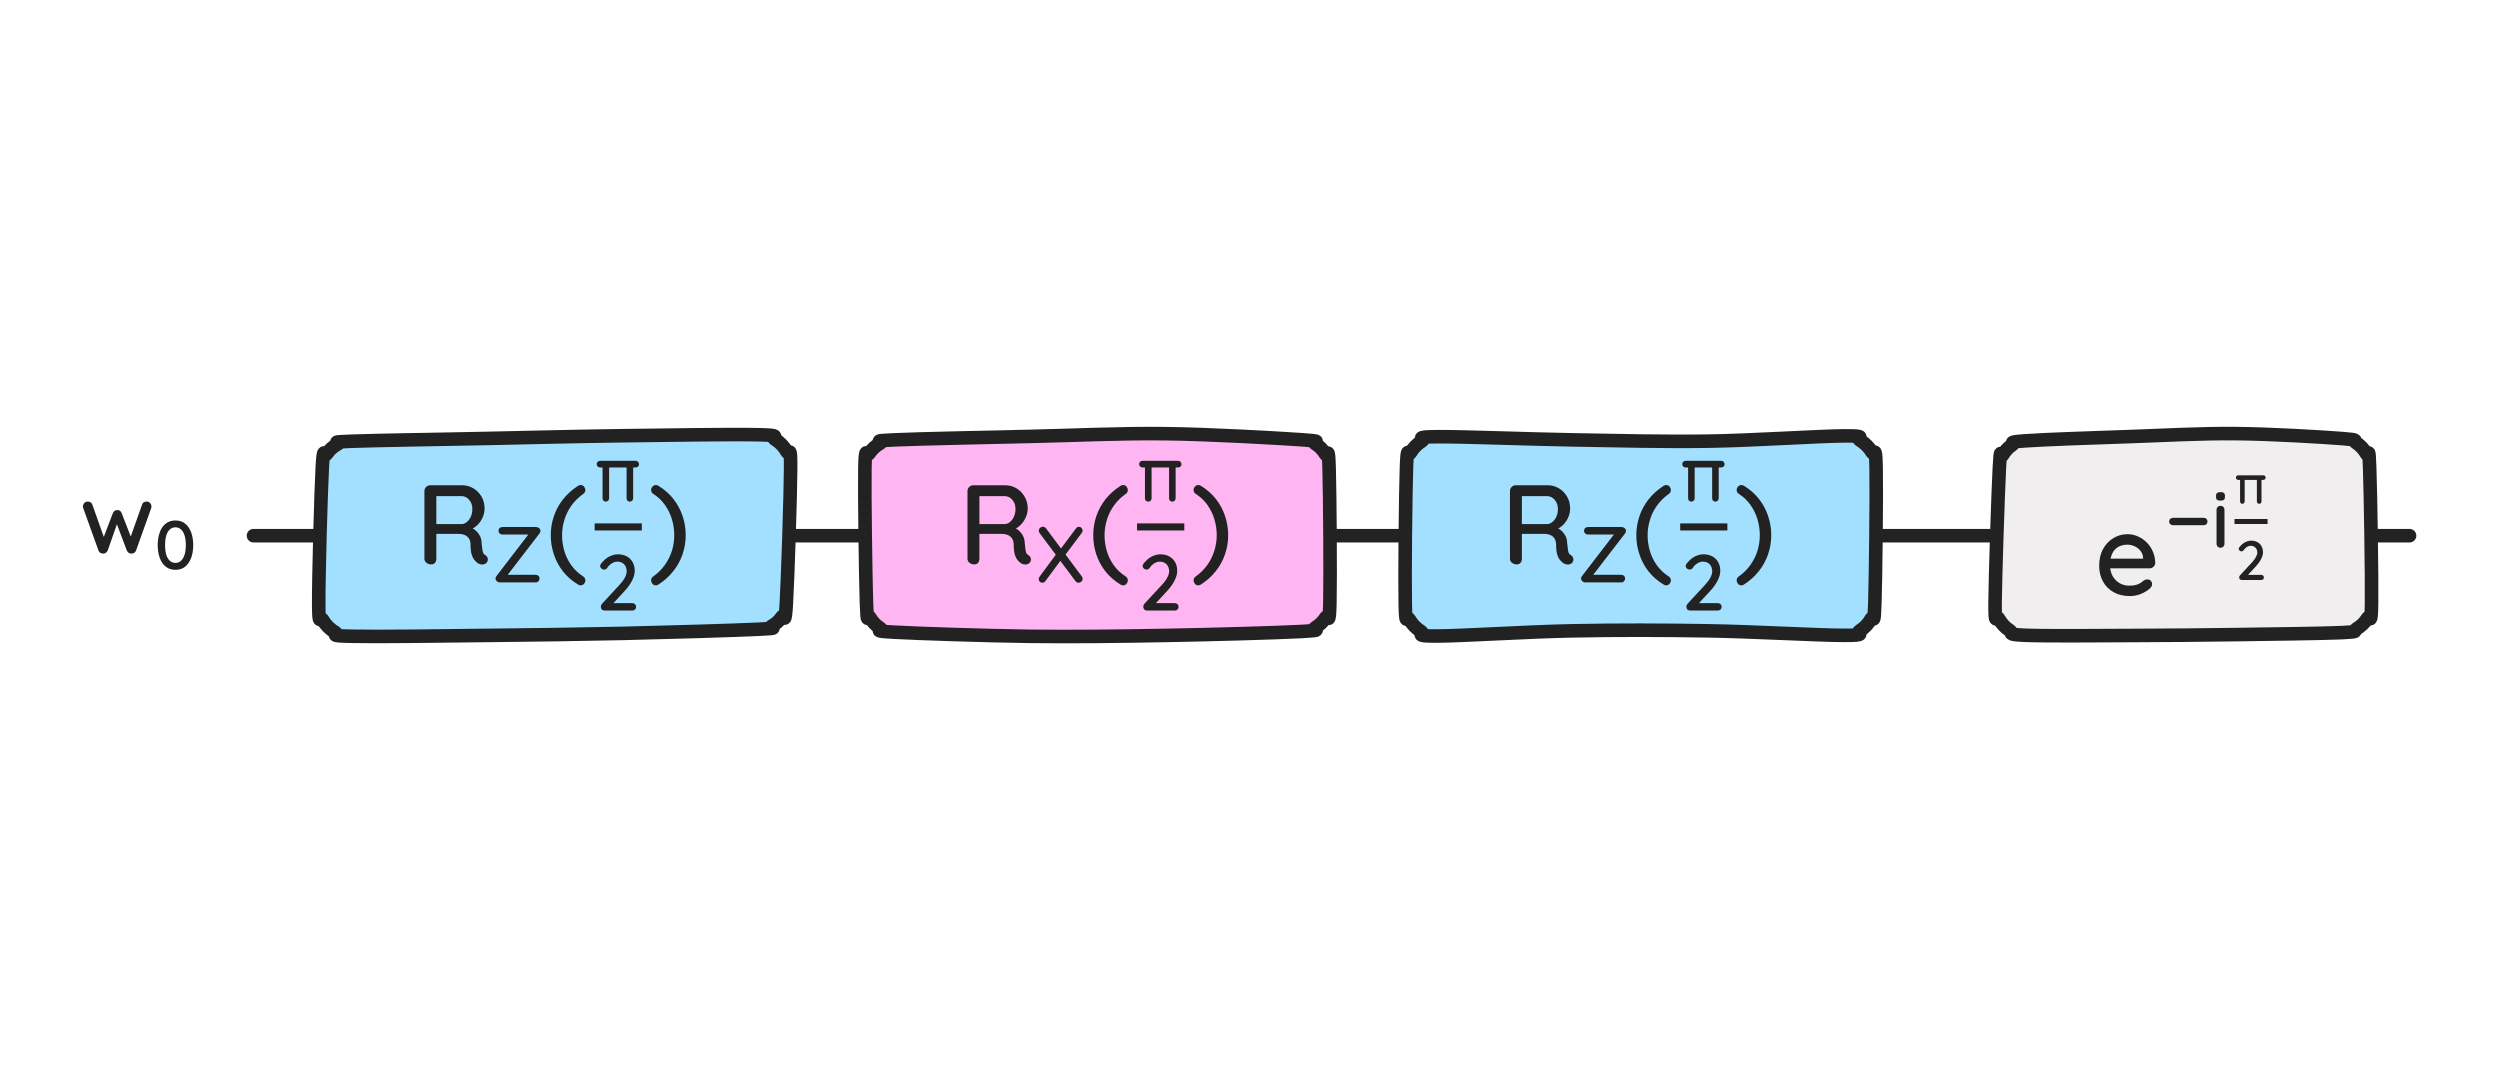
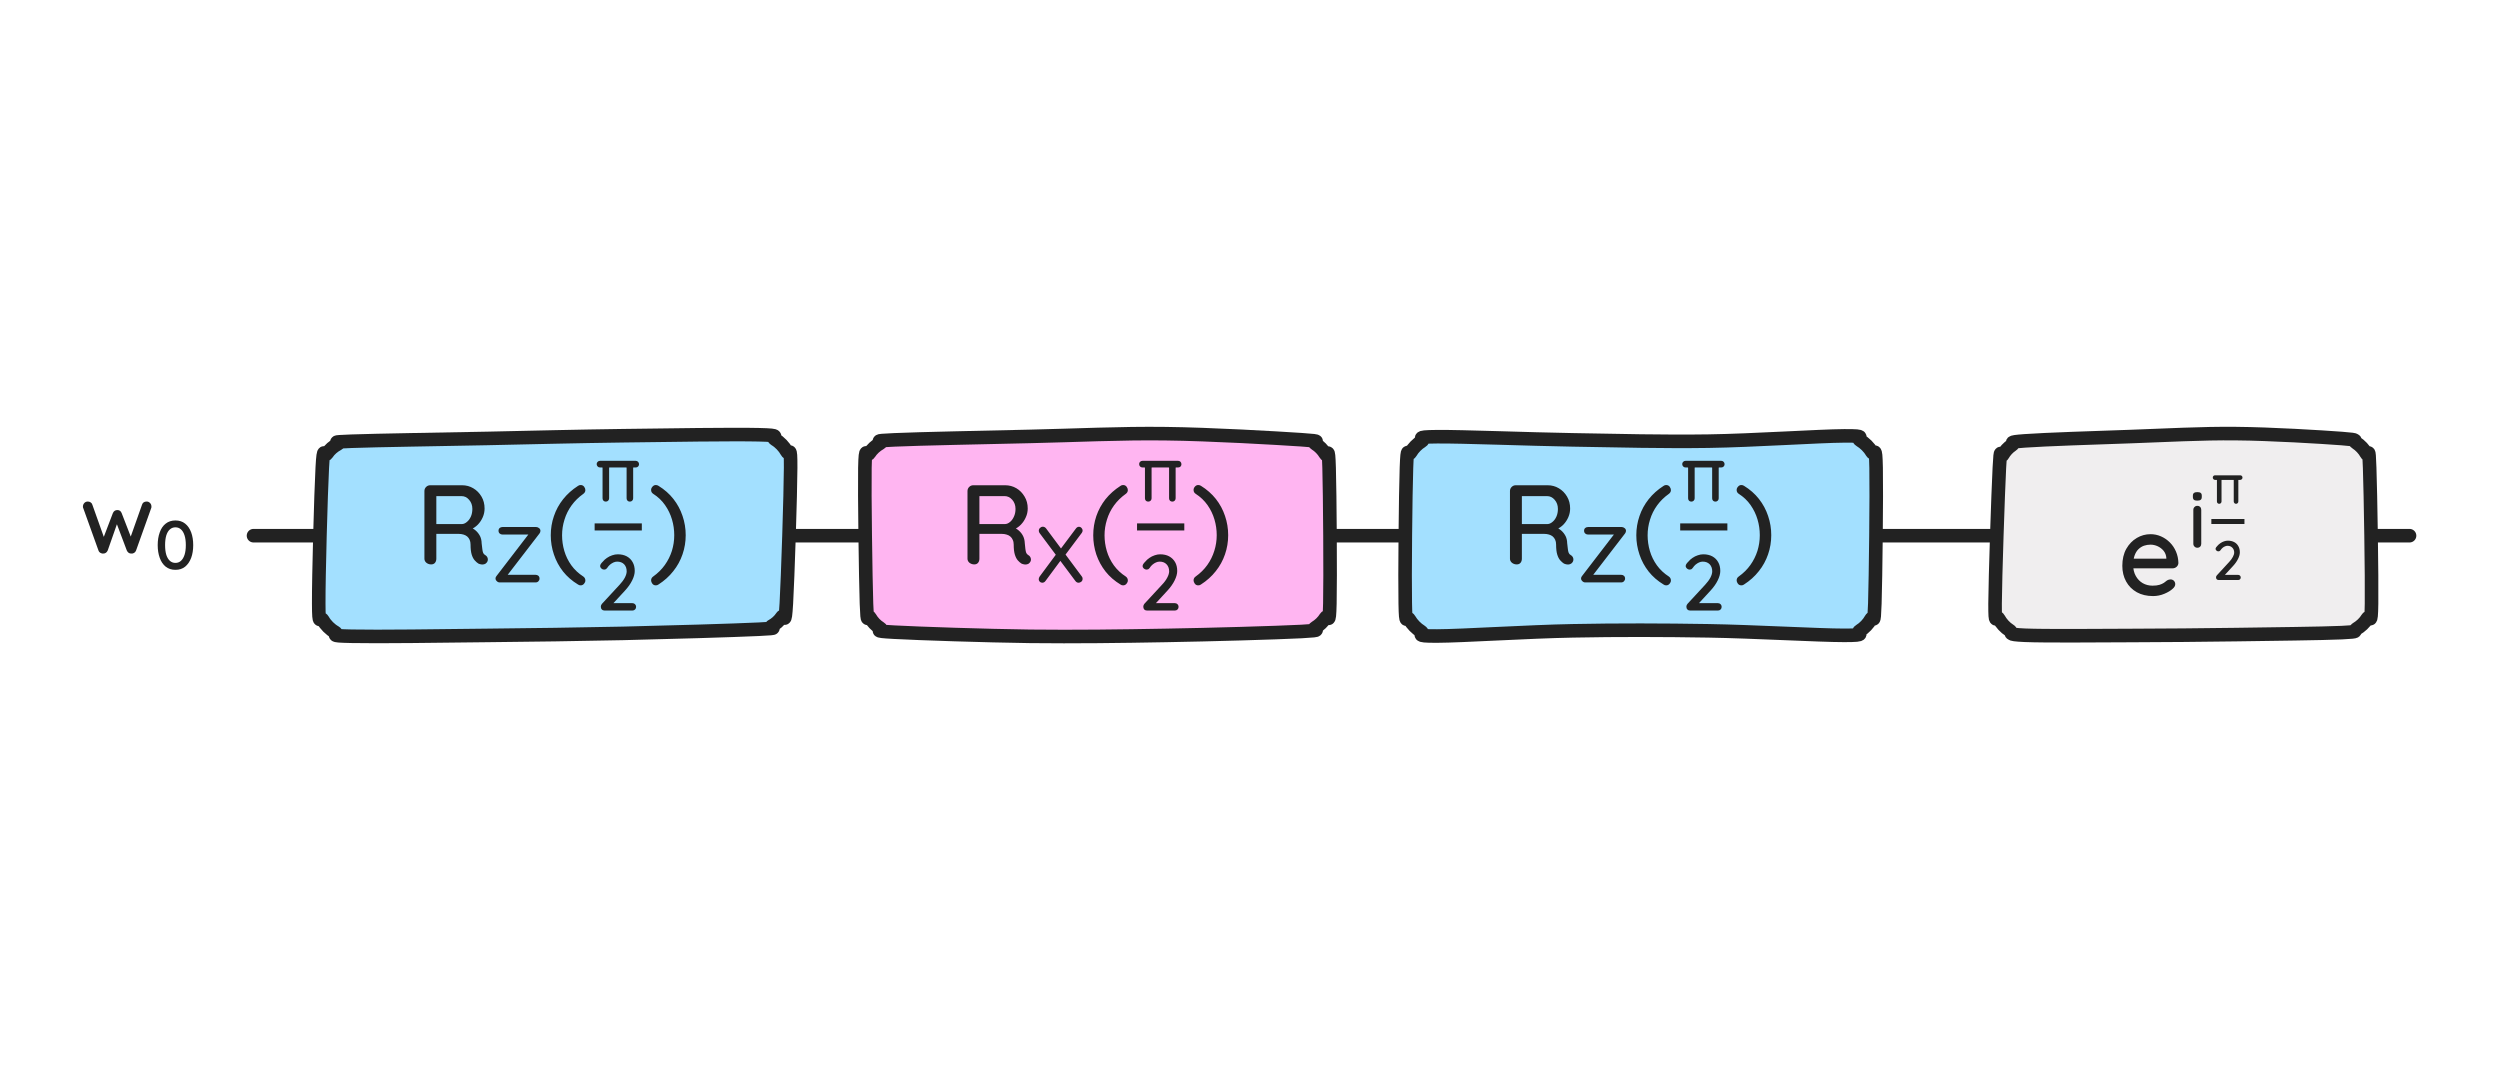
<svg xmlns="http://www.w3.org/2000/svg" viewBox="-33.63 -71.06 331.63 142.13" width="331.63" height="142.13">
  <g stroke-linecap="round" stroke-linejoin="round">
    <path d="M0,0C2.27,0 9.08,0 13.62,0C18.16,0 22.7,0 27.24,0C31.78,0 36.32,0 40.86,0C45.4,0 49.94,0 54.48,0C59.02,0 63.56,0 68.1,0C72.63,0 77.17,0 81.71,0C86.25,0 90.79,0 95.33,0C99.87,0 104.41,0 108.95,0C113.49,0 118.03,0 122.57,0C127.11,0 131.65,0 136.19,0C140.73,0 145.27,0 149.81,0C154.35,0 158.89,0 163.43,0C167.97,0 172.51,0 177.05,0C181.59,0 186.13,0 190.67,0C195.21,0 199.75,0 204.29,0C208.83,0 213.37,0 217.9,0C222.44,0 226.98,0 231.52,0C236.06,0 240.6,0 245.14,0C249.68,0 254.22,0 258.76,0C263.3,0 267.84,0 272.38,0C276.92,0 283.73,0 286,0" fill="none" stroke="#222222" stroke-width="1.8" />
    <path d="M69.18,-12.78C69.81,-12.41 70.39,-11.79 70.74,-11.16C71.08,-10.53 71.26,-12.36 71.25,-9C71.24,-5.64 70.87,5.7 70.68,9C70.48,12.3 70.41,10.28 70.08,10.78C69.76,11.28 69.24,11.73 68.73,12C68.22,12.27 70.29,12.25 67,12.41C63.71,12.57 55,12.82 49,12.96C43,13.09 37,13.17 31,13.23C25,13.3 16.37,13.42 13,13.34C9.63,13.27 11.44,13.16 10.81,12.8C10.17,12.44 9.56,11.83 9.2,11.19C8.84,10.56 8.66,12.37 8.65,9C8.63,5.63 8.94,-5.69 9.12,-9C9.3,-12.31 9.4,-10.36 9.74,-10.88C10.08,-11.41 10.63,-11.88 11.18,-12.16C11.72,-12.43 9.7,-12.4 13,-12.53C16.3,-12.65 25,-12.78 31,-12.9C37,-13.03 43,-13.18 49,-13.26C55,-13.34 63.64,-13.47 67,-13.39C70.36,-13.31 68.56,-13.15 69.18,-12.78Z" fill="#A3E0FF" stroke="#222222" stroke-width="1.8" />
    <path d="M140.85,-12.2C141.38,-11.88 141.87,-11.37 142.18,-10.84C142.48,-10.3 142.58,-12.31 142.68,-9C142.78,-5.69 142.86,5.69 142.78,9C142.7,12.31 142.55,10.33 142.22,10.86C141.9,11.39 141.38,11.89 140.85,12.2C140.31,12.51 142.31,12.53 139,12.71C135.69,12.88 127,13.13 121,13.23C115,13.34 109,13.42 103,13.35C97,13.27 88.31,12.98 85,12.8C81.69,12.62 83.66,12.58 83.12,12.26C82.58,11.94 82.08,11.4 81.78,10.86C81.48,10.32 81.43,12.31 81.31,9C81.2,5.69 81.04,-5.68 81.1,-9C81.17,-12.32 81.35,-10.37 81.68,-10.92C82.02,-11.46 82.57,-11.96 83.12,-12.26C83.67,-12.56 81.69,-12.56 85,-12.71C88.31,-12.86 97,-13.03 103,-13.17C109,-13.3 115,-13.61 121,-13.53C127,-13.46 135.69,-12.95 139,-12.73C142.31,-12.51 140.32,-12.51 140.85,-12.2Z" fill="#FFB5F1" stroke="#222222" stroke-width="1.8" />
    <path d="M213.11,-12.66C213.72,-12.3 214.31,-11.72 214.66,-11.11C215.02,-10.5 215.17,-12.35 215.24,-9C215.31,-5.65 215.18,5.66 215.07,9C214.96,12.34 214.89,10.45 214.56,11.06C214.23,11.66 213.68,12.25 213.08,12.61C212.49,12.97 214.35,13.22 211,13.22C207.65,13.22 199,12.72 193,12.62C187,12.52 181,12.5 175,12.62C169,12.73 160.36,13.3 157,13.31C153.64,13.32 155.48,13.06 154.87,12.7C154.26,12.33 153.68,11.73 153.33,11.12C152.98,10.5 152.84,12.35 152.78,9C152.71,5.65 152.82,-5.66 152.94,-9C153.06,-12.34 153.15,-10.44 153.49,-11.03C153.83,-11.62 154.38,-12.18 154.96,-12.53C155.55,-12.88 153.66,-13.1 157,-13.13C160.34,-13.16 169,-12.81 175,-12.71C181,-12.61 187,-12.45 193,-12.54C199,-12.63 207.65,-13.22 211,-13.24C214.35,-13.26 212.5,-13.01 213.11,-12.66Z" fill="#A3E0FF" stroke="#222222" stroke-width="1.8" />
    <path d="M278.92,-12.33C279.46,-11.99 279.97,-11.44 280.27,-10.89C280.57,-10.33 280.6,-12.31 280.71,-9C280.83,-5.69 281.01,5.67 280.96,9C280.91,12.33 280.74,10.4 280.4,10.97C280.07,11.53 279.51,12.05 278.95,12.37C278.38,12.69 279.66,12.73 277,12.86C274.34,12.98 267.67,13.05 263,13.12C258.33,13.18 253.67,13.23 249,13.24C244.33,13.26 237.68,13.32 235,13.21C232.32,13.09 233.53,12.93 232.94,12.56C232.36,12.2 231.83,11.61 231.51,11.02C231.19,10.42 231.01,12.34 231.02,9C231.04,5.66 231.42,-5.71 231.59,-9C231.76,-12.29 231.76,-10.21 232.04,-10.71C232.32,-11.21 232.77,-11.7 233.26,-12.02C233.75,-12.33 232.38,-12.39 235,-12.58C237.62,-12.77 244.33,-12.99 249,-13.15C253.67,-13.31 258.33,-13.59 263,-13.54C267.67,-13.5 274.35,-13.09 277,-12.89C279.65,-12.69 278.37,-12.66 278.92,-12.33Z" fill="#F0EEEF" stroke="#222222" stroke-width="1.8" />
    <path d="M23.57,3.81Q23.21,3.81 22.94,3.6Q22.67,3.38 22.67,3.05L22.67,-5.92Q22.67,-6.25 22.9,-6.47Q23.12,-6.69 23.44,-6.69L27.67,-6.69Q28.48,-6.69 29.15,-6.29Q29.83,-5.89 30.24,-5.19Q30.65,-4.5 30.65,-3.6Q30.65,-3 30.41,-2.45Q30.17,-1.9 29.77,-1.48Q29.36,-1.06 28.85,-0.85L28.69,-1.14Q29.15,-0.97 29.5,-0.66Q29.84,-0.35 30.05,0.06Q30.25,0.47 30.26,1Q30.31,1.46 30.35,1.77Q30.38,2.08 30.46,2.27Q30.53,2.46 30.73,2.57Q31,2.72 31.07,3.02Q31.13,3.32 30.94,3.56Q30.8,3.74 30.6,3.79Q30.4,3.85 30.19,3.81Q29.98,3.77 29.83,3.7Q29.59,3.55 29.34,3.27Q29.09,2.99 28.94,2.5Q28.79,2 28.79,1.19Q28.79,0.81 28.67,0.55Q28.55,0.28 28.34,0.1Q28.13,-0.07 27.85,-0.15Q27.56,-0.24 27.22,-0.24L24.04,-0.24L24.25,-0.54L24.25,3.05Q24.25,3.38 24.07,3.6Q23.89,3.81 23.57,3.81ZM24.05,-1.54L27.64,-1.54Q27.98,-1.55 28.3,-1.82Q28.63,-2.08 28.83,-2.53Q29.03,-2.98 29.03,-3.55Q29.03,-4.27 28.6,-4.76Q28.18,-5.25 27.59,-5.25L24.08,-5.25L24.25,-5.64L24.25,-1.22L24.05,-1.54ZM37.49,-1.15Q37.69,-1.15 37.87,-1.01Q38.06,-0.87 38.06,-0.64Q38.06,-0.47 37.94,-0.3L33.67,5.25L33.57,5.19L37.42,5.19Q37.64,5.19 37.79,5.32Q37.94,5.46 37.94,5.69Q37.94,5.9 37.79,6.05Q37.64,6.2 37.42,6.2L32.66,6.2Q32.43,6.2 32.27,6.03Q32.1,5.87 32.1,5.67Q32.1,5.5 32.23,5.35L36.5,-0.21L36.59,-0.15L33.03,-0.15Q32.81,-0.15 32.65,-0.29Q32.5,-0.43 32.5,-0.66Q32.5,-0.88 32.65,-1.02Q32.81,-1.15 33.03,-1.15L37.49,-1.15ZM43.39,6.59Q43.2,6.59 43.05,6.48Q41.86,5.76 41.06,4.75Q40.26,3.73 39.85,2.5Q39.43,1.26 39.43,-0.05Q39.43,-1.39 39.85,-2.6Q40.26,-3.82 41.07,-4.84Q41.88,-5.86 43.05,-6.61Q43.2,-6.72 43.39,-6.72Q43.69,-6.72 43.86,-6.49Q44.02,-6.27 44.02,-6.05Q44.02,-5.75 43.75,-5.55Q42.82,-4.89 42.19,-4.02Q41.56,-3.15 41.25,-2.13Q40.93,-1.12 40.93,-0.05Q40.93,1.01 41.23,2.03Q41.53,3.05 42.16,3.93Q42.79,4.8 43.75,5.42Q44.02,5.61 44.02,5.95Q44.02,6.17 43.84,6.38Q43.66,6.59 43.39,6.59ZM46.73,-4.52Q46.54,-4.52 46.42,-4.64Q46.3,-4.77 46.3,-4.96L46.3,-9Q46.3,-9.05 46.24,-9.05L45.96,-9.05Q45.77,-9.05 45.65,-9.18Q45.52,-9.31 45.52,-9.5Q45.52,-9.68 45.65,-9.8Q45.77,-9.93 45.96,-9.93L50.7,-9.93Q50.89,-9.93 51.01,-9.8Q51.14,-9.67 51.14,-9.48Q51.14,-9.3 51.01,-9.17Q50.89,-9.05 50.7,-9.05L50.41,-9.05Q50.36,-9.05 50.36,-9L50.36,-4.96Q50.36,-4.77 50.23,-4.64Q50.11,-4.52 49.92,-4.52Q49.73,-4.52 49.61,-4.64Q49.49,-4.77 49.49,-4.96L49.49,-9Q49.49,-9.05 49.44,-9.05L47.22,-9.05Q47.17,-9.05 47.17,-9L47.17,-4.96Q47.17,-4.77 47.04,-4.64Q46.92,-4.52 46.73,-4.52ZM50.26,8.95Q50.47,8.95 50.61,9.09Q50.75,9.23 50.75,9.44Q50.75,9.65 50.61,9.79Q50.47,9.93 50.26,9.93L46.57,9.93Q46.34,9.93 46.21,9.79Q46.07,9.65 46.07,9.42Q46.07,9.21 46.22,9.04L48.56,6.51Q49.01,6.03 49.26,5.56Q49.5,5.09 49.5,4.73Q49.5,4.15 49.16,3.79Q48.81,3.44 48.24,3.44Q48,3.44 47.75,3.55Q47.51,3.66 47.29,3.84Q47.08,4.02 46.92,4.27Q46.81,4.41 46.71,4.46Q46.6,4.5 46.51,4.5Q46.31,4.5 46.15,4.36Q45.98,4.21 45.98,4.02Q45.98,3.88 46.08,3.74Q46.17,3.6 46.32,3.46Q46.55,3.17 46.88,2.95Q47.21,2.72 47.58,2.6Q47.95,2.47 48.31,2.47Q49,2.47 49.51,2.74Q50.02,3.02 50.29,3.51Q50.57,4 50.57,4.68Q50.57,5.24 50.23,5.93Q49.89,6.62 49.28,7.28L47.65,9.05L47.54,8.95L50.26,8.95ZM53.37,6.59Q53.07,6.59 52.9,6.36Q52.74,6.14 52.74,5.93Q52.74,5.61 53.01,5.42Q53.94,4.76 54.56,3.89Q55.18,3.02 55.5,2.01Q55.81,1 55.81,-0.07Q55.81,-1.14 55.51,-2.15Q55.21,-3.17 54.59,-4.06Q53.97,-4.95 53.01,-5.56Q52.74,-5.74 52.74,-6.07Q52.74,-6.3 52.92,-6.5Q53.1,-6.72 53.37,-6.72Q53.55,-6.72 53.71,-6.62Q54.9,-5.89 55.7,-4.87Q56.5,-3.85 56.91,-2.62Q57.33,-1.39 57.33,-0.07Q57.33,1.25 56.91,2.47Q56.49,3.7 55.68,4.71Q54.88,5.73 53.71,6.48Q53.56,6.59 53.37,6.59ZM45.25,-0.69L45.25,-1.63L51.51,-1.63L51.51,-0.69L45.25,-0.69Z" fill="#222222" stroke="none" />
    <path d="M95.61,3.81Q95.26,3.81 94.98,3.6Q94.71,3.38 94.71,3.05L94.71,-5.92Q94.71,-6.25 94.94,-6.47Q95.16,-6.69 95.48,-6.69L99.71,-6.69Q100.52,-6.69 101.2,-6.29Q101.87,-5.89 102.28,-5.19Q102.7,-4.5 102.7,-3.6Q102.7,-3 102.45,-2.45Q102.21,-1.9 101.81,-1.48Q101.41,-1.06 100.9,-0.85L100.73,-1.14Q101.2,-0.97 101.54,-0.66Q101.89,-0.35 102.09,0.06Q102.29,0.47 102.31,1Q102.35,1.46 102.39,1.77Q102.43,2.08 102.5,2.27Q102.58,2.46 102.77,2.57Q103.04,2.72 103.11,3.02Q103.18,3.32 102.98,3.56Q102.85,3.74 102.64,3.79Q102.44,3.85 102.23,3.81Q102.02,3.77 101.87,3.7Q101.63,3.55 101.38,3.27Q101.14,2.99 100.99,2.5Q100.84,2 100.84,1.19Q100.84,0.81 100.71,0.55Q100.6,0.28 100.38,0.1Q100.18,-0.07 99.89,-0.15Q99.61,-0.24 99.26,-0.24L96.08,-0.24L96.29,-0.54L96.29,3.05Q96.29,3.38 96.11,3.6Q95.93,3.81 95.61,3.81ZM96.1,-1.54L99.68,-1.54Q100.03,-1.55 100.35,-1.82Q100.67,-2.08 100.87,-2.53Q101.08,-2.98 101.08,-3.55Q101.08,-4.27 100.65,-4.76Q100.22,-5.25 99.64,-5.25L96.13,-5.25L96.29,-5.64L96.29,-1.22L96.1,-1.54ZM109.49,-1.18Q109.7,-1.18 109.84,-1.02Q109.98,-0.87 109.98,-0.69Q109.98,-0.52 109.87,-0.37L107.66,2.58L107.07,1.75L109.07,-0.92Q109.25,-1.18 109.49,-1.18ZM104.7,-1.19Q104.95,-1.19 105.13,-0.97L109.87,5.4Q109.98,5.53 109.98,5.71Q109.98,5.96 109.81,6.1Q109.63,6.24 109.45,6.24Q109.2,6.24 109.03,6.02L104.28,-0.34Q104.17,-0.48 104.17,-0.65Q104.17,-0.88 104.33,-1.03Q104.5,-1.19 104.7,-1.19ZM104.63,6.24Q104.43,6.24 104.29,6.1Q104.16,5.95 104.16,5.78Q104.16,5.6 104.28,5.42L106.51,2.41L107.09,3.26L105.06,6Q104.89,6.24 104.63,6.24ZM115.35,6.59Q115.16,6.59 115.01,6.48Q113.82,5.76 113.02,4.75Q112.22,3.73 111.8,2.5Q111.39,1.26 111.39,-0.05Q111.39,-1.39 111.8,-2.6Q112.22,-3.82 113.02,-4.84Q113.84,-5.86 115.01,-6.61Q115.16,-6.72 115.35,-6.72Q115.65,-6.72 115.82,-6.49Q115.98,-6.27 115.98,-6.05Q115.98,-5.75 115.71,-5.55Q114.78,-4.89 114.15,-4.02Q113.52,-3.15 113.21,-2.13Q112.89,-1.12 112.89,-0.05Q112.89,1.01 113.19,2.03Q113.49,3.05 114.12,3.93Q114.75,4.8 115.71,5.42Q115.98,5.61 115.98,5.95Q115.98,6.17 115.8,6.38Q115.62,6.59 115.35,6.59ZM118.68,-4.52Q118.5,-4.52 118.37,-4.64Q118.25,-4.77 118.25,-4.96L118.25,-9Q118.25,-9.05 118.2,-9.05L117.92,-9.05Q117.73,-9.05 117.6,-9.18Q117.48,-9.31 117.48,-9.5Q117.48,-9.68 117.6,-9.8Q117.73,-9.93 117.92,-9.93L122.65,-9.93Q122.84,-9.93 122.97,-9.8Q123.09,-9.67 123.09,-9.48Q123.09,-9.3 122.97,-9.17Q122.84,-9.05 122.65,-9.05L122.37,-9.05Q122.32,-9.05 122.32,-9L122.32,-4.96Q122.32,-4.77 122.19,-4.64Q122.07,-4.52 121.88,-4.52Q121.69,-4.52 121.57,-4.64Q121.45,-4.77 121.45,-4.96L121.45,-9Q121.45,-9.05 121.39,-9.05L119.18,-9.05Q119.13,-9.05 119.13,-9L119.13,-4.96Q119.13,-4.77 119,-4.64Q118.87,-4.52 118.68,-4.52ZM122.22,8.95Q122.43,8.95 122.57,9.09Q122.71,9.23 122.71,9.44Q122.71,9.65 122.57,9.79Q122.43,9.93 122.22,9.93L118.53,9.93Q118.3,9.93 118.16,9.79Q118.03,9.65 118.03,9.42Q118.03,9.21 118.17,9.04L120.51,6.51Q120.97,6.03 121.21,5.56Q121.46,5.09 121.46,4.73Q121.46,4.15 121.11,3.79Q120.77,3.44 120.2,3.44Q119.96,3.44 119.71,3.55Q119.46,3.66 119.25,3.84Q119.03,4.02 118.88,4.27Q118.77,4.41 118.67,4.46Q118.56,4.5 118.47,4.5Q118.27,4.5 118.1,4.36Q117.94,4.21 117.94,4.02Q117.94,3.88 118.04,3.74Q118.13,3.6 118.28,3.46Q118.51,3.17 118.84,2.95Q119.17,2.72 119.54,2.6Q119.91,2.47 120.26,2.47Q120.96,2.47 121.46,2.74Q121.97,3.02 122.25,3.51Q122.53,4 122.53,4.68Q122.53,5.24 122.19,5.93Q121.85,6.62 121.24,7.28L119.61,9.05L119.5,8.95L122.22,8.95ZM125.32,6.59Q125.02,6.59 124.86,6.36Q124.7,6.14 124.7,5.93Q124.7,5.61 124.97,5.42Q125.9,4.76 126.52,3.89Q127.14,3.02 127.45,2.01Q127.77,1 127.77,-0.07Q127.77,-1.14 127.47,-2.15Q127.17,-3.17 126.55,-4.06Q125.92,-4.95 124.97,-5.56Q124.7,-5.74 124.7,-6.07Q124.7,-6.3 124.87,-6.5Q125.05,-6.72 125.32,-6.72Q125.5,-6.72 125.67,-6.62Q126.85,-5.89 127.66,-4.87Q128.46,-3.85 128.87,-2.62Q129.29,-1.39 129.29,-0.07Q129.29,1.25 128.87,2.47Q128.45,3.7 127.64,4.71Q126.84,5.73 125.67,6.48Q125.52,6.59 125.32,6.59ZM117.2,-0.69L117.2,-1.63L123.47,-1.63L123.47,-0.69L117.2,-0.69Z" fill="#222222" stroke="none" />
    <path d="M167.57,3.81Q167.21,3.81 166.94,3.6Q166.67,3.38 166.67,3.05L166.67,-5.92Q166.67,-6.25 166.9,-6.47Q167.12,-6.69 167.44,-6.69L171.67,-6.69Q172.48,-6.69 173.15,-6.29Q173.83,-5.89 174.24,-5.19Q174.65,-4.5 174.65,-3.6Q174.65,-3 174.41,-2.45Q174.17,-1.9 173.77,-1.48Q173.36,-1.06 172.85,-0.85L172.69,-1.14Q173.15,-0.97 173.5,-0.66Q173.84,-0.35 174.05,0.06Q174.25,0.47 174.26,1Q174.31,1.46 174.35,1.77Q174.38,2.08 174.46,2.27Q174.53,2.46 174.73,2.57Q175,2.72 175.07,3.02Q175.13,3.32 174.94,3.56Q174.8,3.74 174.6,3.79Q174.4,3.85 174.19,3.81Q173.98,3.77 173.83,3.7Q173.59,3.55 173.34,3.27Q173.09,2.99 172.94,2.5Q172.79,2 172.79,1.19Q172.79,0.81 172.67,0.55Q172.55,0.28 172.34,0.1Q172.13,-0.07 171.85,-0.15Q171.56,-0.24 171.22,-0.24L168.04,-0.24L168.25,-0.54L168.25,3.05Q168.25,3.38 168.07,3.6Q167.89,3.81 167.57,3.81ZM168.05,-1.54L171.64,-1.54Q171.98,-1.55 172.3,-1.82Q172.63,-2.08 172.83,-2.53Q173.03,-2.98 173.03,-3.55Q173.03,-4.27 172.6,-4.76Q172.18,-5.25 171.59,-5.25L168.08,-5.25L168.25,-5.64L168.25,-1.22L168.05,-1.54ZM181.49,-1.15Q181.69,-1.15 181.87,-1.01Q182.06,-0.87 182.06,-0.64Q182.06,-0.47 181.94,-0.3L177.67,5.25L177.57,5.19L181.42,5.19Q181.64,5.19 181.79,5.32Q181.94,5.46 181.94,5.69Q181.94,5.9 181.79,6.05Q181.64,6.2 181.42,6.2L176.66,6.2Q176.43,6.2 176.27,6.03Q176.1,5.87 176.1,5.67Q176.1,5.5 176.23,5.35L180.5,-0.21L180.59,-0.15L177.03,-0.15Q176.81,-0.15 176.65,-0.29Q176.5,-0.43 176.5,-0.66Q176.5,-0.88 176.65,-1.02Q176.81,-1.15 177.03,-1.15L181.49,-1.15ZM187.39,6.59Q187.2,6.59 187.05,6.48Q185.86,5.76 185.06,4.75Q184.26,3.73 183.85,2.5Q183.43,1.26 183.43,-0.05Q183.43,-1.39 183.85,-2.6Q184.26,-3.82 185.07,-4.84Q185.88,-5.86 187.05,-6.61Q187.2,-6.72 187.39,-6.72Q187.69,-6.72 187.86,-6.49Q188.02,-6.27 188.02,-6.05Q188.02,-5.75 187.75,-5.55Q186.82,-4.89 186.19,-4.02Q185.56,-3.15 185.25,-2.13Q184.93,-1.12 184.93,-0.05Q184.93,1.01 185.23,2.03Q185.53,3.05 186.16,3.93Q186.79,4.8 187.75,5.42Q188.02,5.61 188.02,5.95Q188.02,6.17 187.84,6.38Q187.66,6.59 187.39,6.59ZM190.73,-4.52Q190.54,-4.52 190.42,-4.64Q190.3,-4.77 190.3,-4.96L190.3,-9Q190.3,-9.05 190.24,-9.05L189.96,-9.05Q189.77,-9.05 189.65,-9.18Q189.52,-9.31 189.52,-9.5Q189.52,-9.68 189.65,-9.8Q189.77,-9.93 189.96,-9.93L194.7,-9.93Q194.89,-9.93 195.01,-9.8Q195.14,-9.67 195.14,-9.48Q195.14,-9.3 195.01,-9.17Q194.89,-9.05 194.7,-9.05L194.41,-9.05Q194.36,-9.05 194.36,-9L194.36,-4.96Q194.36,-4.77 194.23,-4.64Q194.11,-4.52 193.92,-4.52Q193.73,-4.52 193.61,-4.64Q193.49,-4.77 193.49,-4.96L193.49,-9Q193.49,-9.05 193.44,-9.05L191.22,-9.05Q191.17,-9.05 191.17,-9L191.17,-4.96Q191.17,-4.77 191.04,-4.64Q190.92,-4.52 190.73,-4.52ZM194.26,8.95Q194.47,8.95 194.61,9.09Q194.75,9.23 194.75,9.44Q194.75,9.65 194.61,9.79Q194.47,9.93 194.26,9.93L190.57,9.93Q190.34,9.93 190.21,9.79Q190.07,9.65 190.07,9.42Q190.07,9.21 190.22,9.04L192.56,6.51Q193.01,6.03 193.26,5.56Q193.5,5.09 193.5,4.73Q193.5,4.15 193.16,3.79Q192.81,3.44 192.24,3.44Q192,3.44 191.75,3.55Q191.51,3.66 191.29,3.84Q191.08,4.02 190.92,4.27Q190.81,4.41 190.71,4.46Q190.6,4.5 190.51,4.5Q190.31,4.5 190.15,4.36Q189.98,4.21 189.98,4.02Q189.98,3.88 190.08,3.74Q190.17,3.6 190.32,3.46Q190.55,3.17 190.88,2.95Q191.21,2.72 191.58,2.6Q191.95,2.47 192.31,2.47Q193,2.47 193.51,2.74Q194.02,3.02 194.29,3.51Q194.57,4 194.57,4.68Q194.57,5.24 194.23,5.93Q193.89,6.62 193.28,7.28L191.65,9.05L191.54,8.95L194.26,8.95ZM197.37,6.59Q197.07,6.59 196.9,6.36Q196.74,6.14 196.74,5.93Q196.74,5.61 197.01,5.42Q197.94,4.76 198.56,3.89Q199.18,3.02 199.5,2.01Q199.81,1 199.81,-0.07Q199.81,-1.14 199.51,-2.15Q199.21,-3.17 198.59,-4.06Q197.97,-4.95 197.01,-5.56Q196.74,-5.74 196.74,-6.07Q196.74,-6.3 196.92,-6.5Q197.1,-6.72 197.37,-6.72Q197.55,-6.72 197.71,-6.62Q198.9,-5.89 199.7,-4.87Q200.5,-3.85 200.91,-2.62Q201.33,-1.39 201.33,-0.07Q201.33,1.25 200.91,2.47Q200.49,3.7 199.68,4.71Q198.88,5.73 197.71,6.48Q197.56,6.59 197.37,6.59ZM189.25,-0.69L189.25,-1.63L195.51,-1.63L195.51,-0.69L189.25,-0.69Z" fill="#222222" stroke="none" />
-     <path d="M248.91,8.01Q247.66,8.01 246.75,7.5Q245.83,6.98 245.33,6.07Q244.83,5.16 244.83,4Q244.83,2.68 245.36,1.74Q245.89,0.8 246.75,0.3Q247.6,-0.2 248.56,-0.2Q249.3,-0.2 249.96,0.09Q250.62,0.38 251.14,0.9Q251.65,1.41 251.95,2.11Q252.25,2.81 252.27,3.63Q252.25,3.93 252.03,4.13Q251.8,4.33 251.5,4.33L245.67,4.33L245.31,3.05L250.95,3.05L250.66,3.32L250.66,2.95Q250.63,2.42 250.32,2.02Q250,1.63 249.54,1.41Q249.07,1.19 248.56,1.19Q248.11,1.19 247.7,1.33Q247.29,1.48 246.97,1.79Q246.64,2.1 246.46,2.62Q246.27,3.14 246.27,3.9Q246.27,4.73 246.61,5.35Q246.96,5.96 247.54,6.3Q248.13,6.63 248.83,6.63Q249.39,6.63 249.75,6.52Q250.11,6.41 250.35,6.25Q250.59,6.08 250.77,5.93Q250.99,5.8 251.22,5.8Q251.49,5.8 251.67,5.98Q251.85,6.17 251.85,6.43Q251.85,6.75 251.52,7.03Q251.11,7.41 250.4,7.71Q249.69,8.01 248.91,8.01ZM254.63,-1.39Q254.41,-1.39 254.26,-1.54Q254.11,-1.68 254.11,-1.89Q254.11,-2.09 254.26,-2.23Q254.41,-2.37 254.63,-2.37L258.68,-2.37Q258.91,-2.37 259.06,-2.23Q259.2,-2.09 259.2,-1.88Q259.2,-1.68 259.06,-1.54Q258.91,-1.39 258.68,-1.39L254.63,-1.39ZM261.45,1.07Q261.45,1.3 261.3,1.45Q261.15,1.6 260.92,1.6Q260.7,1.6 260.55,1.45Q260.4,1.3 260.4,1.07L260.4,-3.43Q260.4,-3.66 260.55,-3.81Q260.7,-3.96 260.92,-3.96Q261.15,-3.96 261.3,-3.81Q261.45,-3.66 261.45,-3.43L261.45,1.07ZM260.91,-4.65Q260.6,-4.65 260.47,-4.76Q260.33,-4.88 260.33,-5.14L260.33,-5.31Q260.33,-5.57 260.48,-5.67Q260.63,-5.78 260.92,-5.78Q261.23,-5.78 261.37,-5.67Q261.51,-5.56 261.51,-5.31L261.51,-5.14Q261.51,-4.86 261.37,-4.76Q261.22,-4.65 260.91,-4.65ZM263.82,-4.23Q263.69,-4.23 263.6,-4.32Q263.52,-4.41 263.52,-4.54L263.52,-7.37Q263.52,-7.4 263.48,-7.4L263.28,-7.4Q263.15,-7.4 263.06,-7.49Q262.97,-7.58 262.97,-7.71Q262.97,-7.85 263.06,-7.93Q263.15,-8.01 263.28,-8.01L266.6,-8.01Q266.73,-8.01 266.82,-7.93Q266.91,-7.84 266.91,-7.71Q266.91,-7.57 266.82,-7.49Q266.73,-7.4 266.6,-7.4L266.4,-7.4Q266.36,-7.4 266.36,-7.37L266.36,-4.54Q266.36,-4.41 266.28,-4.32Q266.19,-4.23 266.05,-4.23Q265.92,-4.23 265.84,-4.32Q265.75,-4.41 265.75,-4.54L265.75,-7.37Q265.75,-7.4 265.72,-7.4L264.17,-7.4Q264.13,-7.4 264.13,-7.37L264.13,-4.54Q264.13,-4.41 264.04,-4.32Q263.95,-4.23 263.82,-4.23ZM266.34,5.2Q266.48,5.2 266.58,5.3Q266.68,5.4 266.68,5.54Q266.68,5.69 266.58,5.79Q266.48,5.88 266.34,5.88L263.76,5.88Q263.6,5.88 263.5,5.79Q263.4,5.69 263.4,5.53Q263.4,5.38 263.51,5.26L265.15,3.49Q265.46,3.15 265.63,2.82Q265.81,2.49 265.81,2.24Q265.81,1.84 265.56,1.59Q265.32,1.34 264.93,1.34Q264.76,1.34 264.58,1.42Q264.41,1.49 264.26,1.62Q264.11,1.75 264,1.92Q263.93,2.02 263.85,2.05Q263.78,2.08 263.71,2.08Q263.57,2.08 263.46,1.98Q263.34,1.88 263.34,1.75Q263.34,1.65 263.41,1.55Q263.48,1.46 263.58,1.35Q263.74,1.16 263.97,1Q264.21,0.84 264.46,0.75Q264.72,0.66 264.97,0.66Q265.45,0.66 265.81,0.85Q266.17,1.04 266.36,1.39Q266.56,1.73 266.56,2.21Q266.56,2.6 266.32,3.08Q266.08,3.57 265.65,4.03L264.51,5.27L264.43,5.2L266.34,5.2ZM262.78,-1.55L262.78,-2.21L267.17,-2.21L267.17,-1.55L262.78,-1.55Z" fill="#222222" stroke="none" />
+     <path d="M251.98,8.01Q250.74,8.01 249.82,7.5Q248.9,6.98 248.4,6.07Q247.9,5.16 247.9,4Q247.9,2.68 248.43,1.74Q248.97,0.8 249.82,0.3Q250.67,-0.2 251.64,-0.2Q252.37,-0.2 253.03,0.09Q253.69,0.38 254.21,0.9Q254.72,1.41 255.02,2.11Q255.32,2.81 255.34,3.63Q255.32,3.93 255.1,4.13Q254.87,4.33 254.57,4.33L248.74,4.33L248.38,3.05L254.02,3.05L253.74,3.32L253.74,2.95Q253.7,2.42 253.39,2.02Q253.07,1.63 252.61,1.41Q252.14,1.19 251.64,1.19Q251.19,1.19 250.77,1.33Q250.36,1.48 250.04,1.79Q249.72,2.1 249.53,2.62Q249.34,3.14 249.34,3.9Q249.34,4.73 249.69,5.35Q250.03,5.96 250.61,6.3Q251.2,6.63 251.9,6.63Q252.46,6.63 252.82,6.52Q253.18,6.41 253.42,6.25Q253.66,6.08 253.84,5.93Q254.07,5.8 254.29,5.8Q254.56,5.8 254.74,5.98Q254.92,6.17 254.92,6.43Q254.92,6.75 254.59,7.03Q254.19,7.41 253.47,7.71Q252.76,8.01 251.98,8.01ZM258.37,1.07Q258.37,1.3 258.23,1.45Q258.08,1.6 257.85,1.6Q257.63,1.6 257.48,1.45Q257.32,1.3 257.32,1.07L257.32,-3.43Q257.32,-3.66 257.48,-3.81Q257.63,-3.96 257.85,-3.96Q258.08,-3.96 258.23,-3.81Q258.37,-3.66 258.37,-3.43L258.37,1.07ZM257.84,-4.65Q257.53,-4.65 257.4,-4.76Q257.26,-4.88 257.26,-5.14L257.26,-5.31Q257.26,-5.57 257.41,-5.67Q257.55,-5.78 257.85,-5.78Q258.16,-5.78 258.3,-5.67Q258.44,-5.56 258.44,-5.31L258.44,-5.14Q258.44,-4.86 258.29,-4.76Q258.15,-4.65 257.84,-4.65ZM260.75,-4.23Q260.62,-4.23 260.53,-4.32Q260.45,-4.41 260.45,-4.54L260.45,-7.37Q260.45,-7.4 260.41,-7.4L260.21,-7.4Q260.08,-7.4 259.99,-7.49Q259.9,-7.58 259.9,-7.71Q259.9,-7.85 259.99,-7.93Q260.08,-8.01 260.21,-8.01L263.53,-8.01Q263.66,-8.01 263.75,-7.93Q263.84,-7.84 263.84,-7.71Q263.84,-7.57 263.75,-7.49Q263.66,-7.4 263.53,-7.4L263.33,-7.4Q263.29,-7.4 263.29,-7.37L263.29,-4.54Q263.29,-4.41 263.2,-4.32Q263.12,-4.23 262.98,-4.23Q262.85,-4.23 262.77,-4.32Q262.68,-4.41 262.68,-4.54L262.68,-7.37Q262.68,-7.4 262.65,-7.4L261.09,-7.4Q261.06,-7.4 261.06,-7.37L261.06,-4.54Q261.06,-4.41 260.97,-4.32Q260.88,-4.23 260.75,-4.23ZM263.27,5.2Q263.41,5.2 263.51,5.3Q263.61,5.4 263.61,5.54Q263.61,5.69 263.51,5.79Q263.41,5.88 263.27,5.88L260.69,5.88Q260.52,5.88 260.43,5.79Q260.33,5.69 260.33,5.53Q260.33,5.38 260.44,5.26L262.07,3.49Q262.39,3.15 262.56,2.82Q262.74,2.49 262.74,2.24Q262.74,1.84 262.49,1.59Q262.25,1.34 261.85,1.34Q261.69,1.34 261.51,1.42Q261.34,1.49 261.19,1.62Q261.04,1.75 260.93,1.92Q260.85,2.02 260.78,2.05Q260.71,2.08 260.64,2.08Q260.5,2.08 260.39,1.98Q260.27,1.88 260.27,1.75Q260.27,1.65 260.34,1.55Q260.41,1.46 260.51,1.35Q260.67,1.16 260.9,1Q261.13,0.84 261.39,0.75Q261.65,0.66 261.9,0.66Q262.38,0.66 262.74,0.85Q263.1,1.04 263.29,1.39Q263.49,1.73 263.49,2.21Q263.49,2.6 263.25,3.08Q263.01,3.57 262.58,4.03L261.44,5.27L261.36,5.2L263.27,5.2ZM259.71,-1.55L259.71,-2.21L264.1,-2.21L264.1,-1.55L259.71,-1.55Z" fill="#222222" stroke="none" />
    <path d="M-14.16,-4.53Q-13.92,-4.53 -13.73,-4.34Q-13.54,-4.15 -13.54,-3.85Q-13.54,-3.79 -13.55,-3.72Q-13.56,-3.66 -13.59,-3.61L-15.58,1.96Q-15.66,2.18 -15.85,2.29Q-16.05,2.4 -16.26,2.37Q-16.63,2.35 -16.81,1.96L-18.28,-1.94L-17.98,-1.92L-19.34,1.96Q-19.52,2.35 -19.9,2.37Q-20.09,2.4 -20.29,2.29Q-20.49,2.18 -20.57,1.96L-22.57,-3.61Q-22.63,-3.72 -22.63,-3.85Q-22.63,-4.13 -22.45,-4.33Q-22.27,-4.53 -21.98,-4.53Q-21.77,-4.53 -21.61,-4.42Q-21.44,-4.32 -21.38,-4.11L-19.71,0.58L-20.01,0.55L-18.66,-2.99Q-18.49,-3.4 -18.06,-3.4Q-17.83,-3.4 -17.7,-3.29Q-17.57,-3.19 -17.49,-2.99L-16.11,0.57L-16.46,0.61L-14.79,-4.11Q-14.66,-4.53 -14.16,-4.53ZM-10.36,4.53Q-11.12,4.53 -11.65,4.11Q-12.18,3.68 -12.44,2.94Q-12.71,2.2 -12.71,1.25Q-12.71,0.3 -12.44,-0.44Q-12.18,-1.19 -11.65,-1.6Q-11.12,-2.02 -10.36,-2.02Q-9.59,-2.02 -9.07,-1.6Q-8.55,-1.19 -8.27,-0.44Q-8,0.3 -8,1.25Q-8,2.2 -8.27,2.94Q-8.55,3.68 -9.07,4.11Q-9.59,4.53 -10.36,4.53ZM-10.36,3.61Q-9.93,3.61 -9.63,3.34Q-9.32,3.06 -9.15,2.54Q-8.98,2.01 -8.98,1.25Q-8.98,0.49 -9.15,-0.04Q-9.32,-0.57 -9.63,-0.84Q-9.93,-1.11 -10.36,-1.11Q-10.78,-1.11 -11.09,-0.84Q-11.4,-0.57 -11.57,-0.04Q-11.73,0.49 -11.73,1.25Q-11.73,2.01 -11.57,2.54Q-11.4,3.06 -11.09,3.34Q-10.78,3.61 -10.36,3.61Z" fill="#222222" stroke="none" />
  </g>
</svg>
